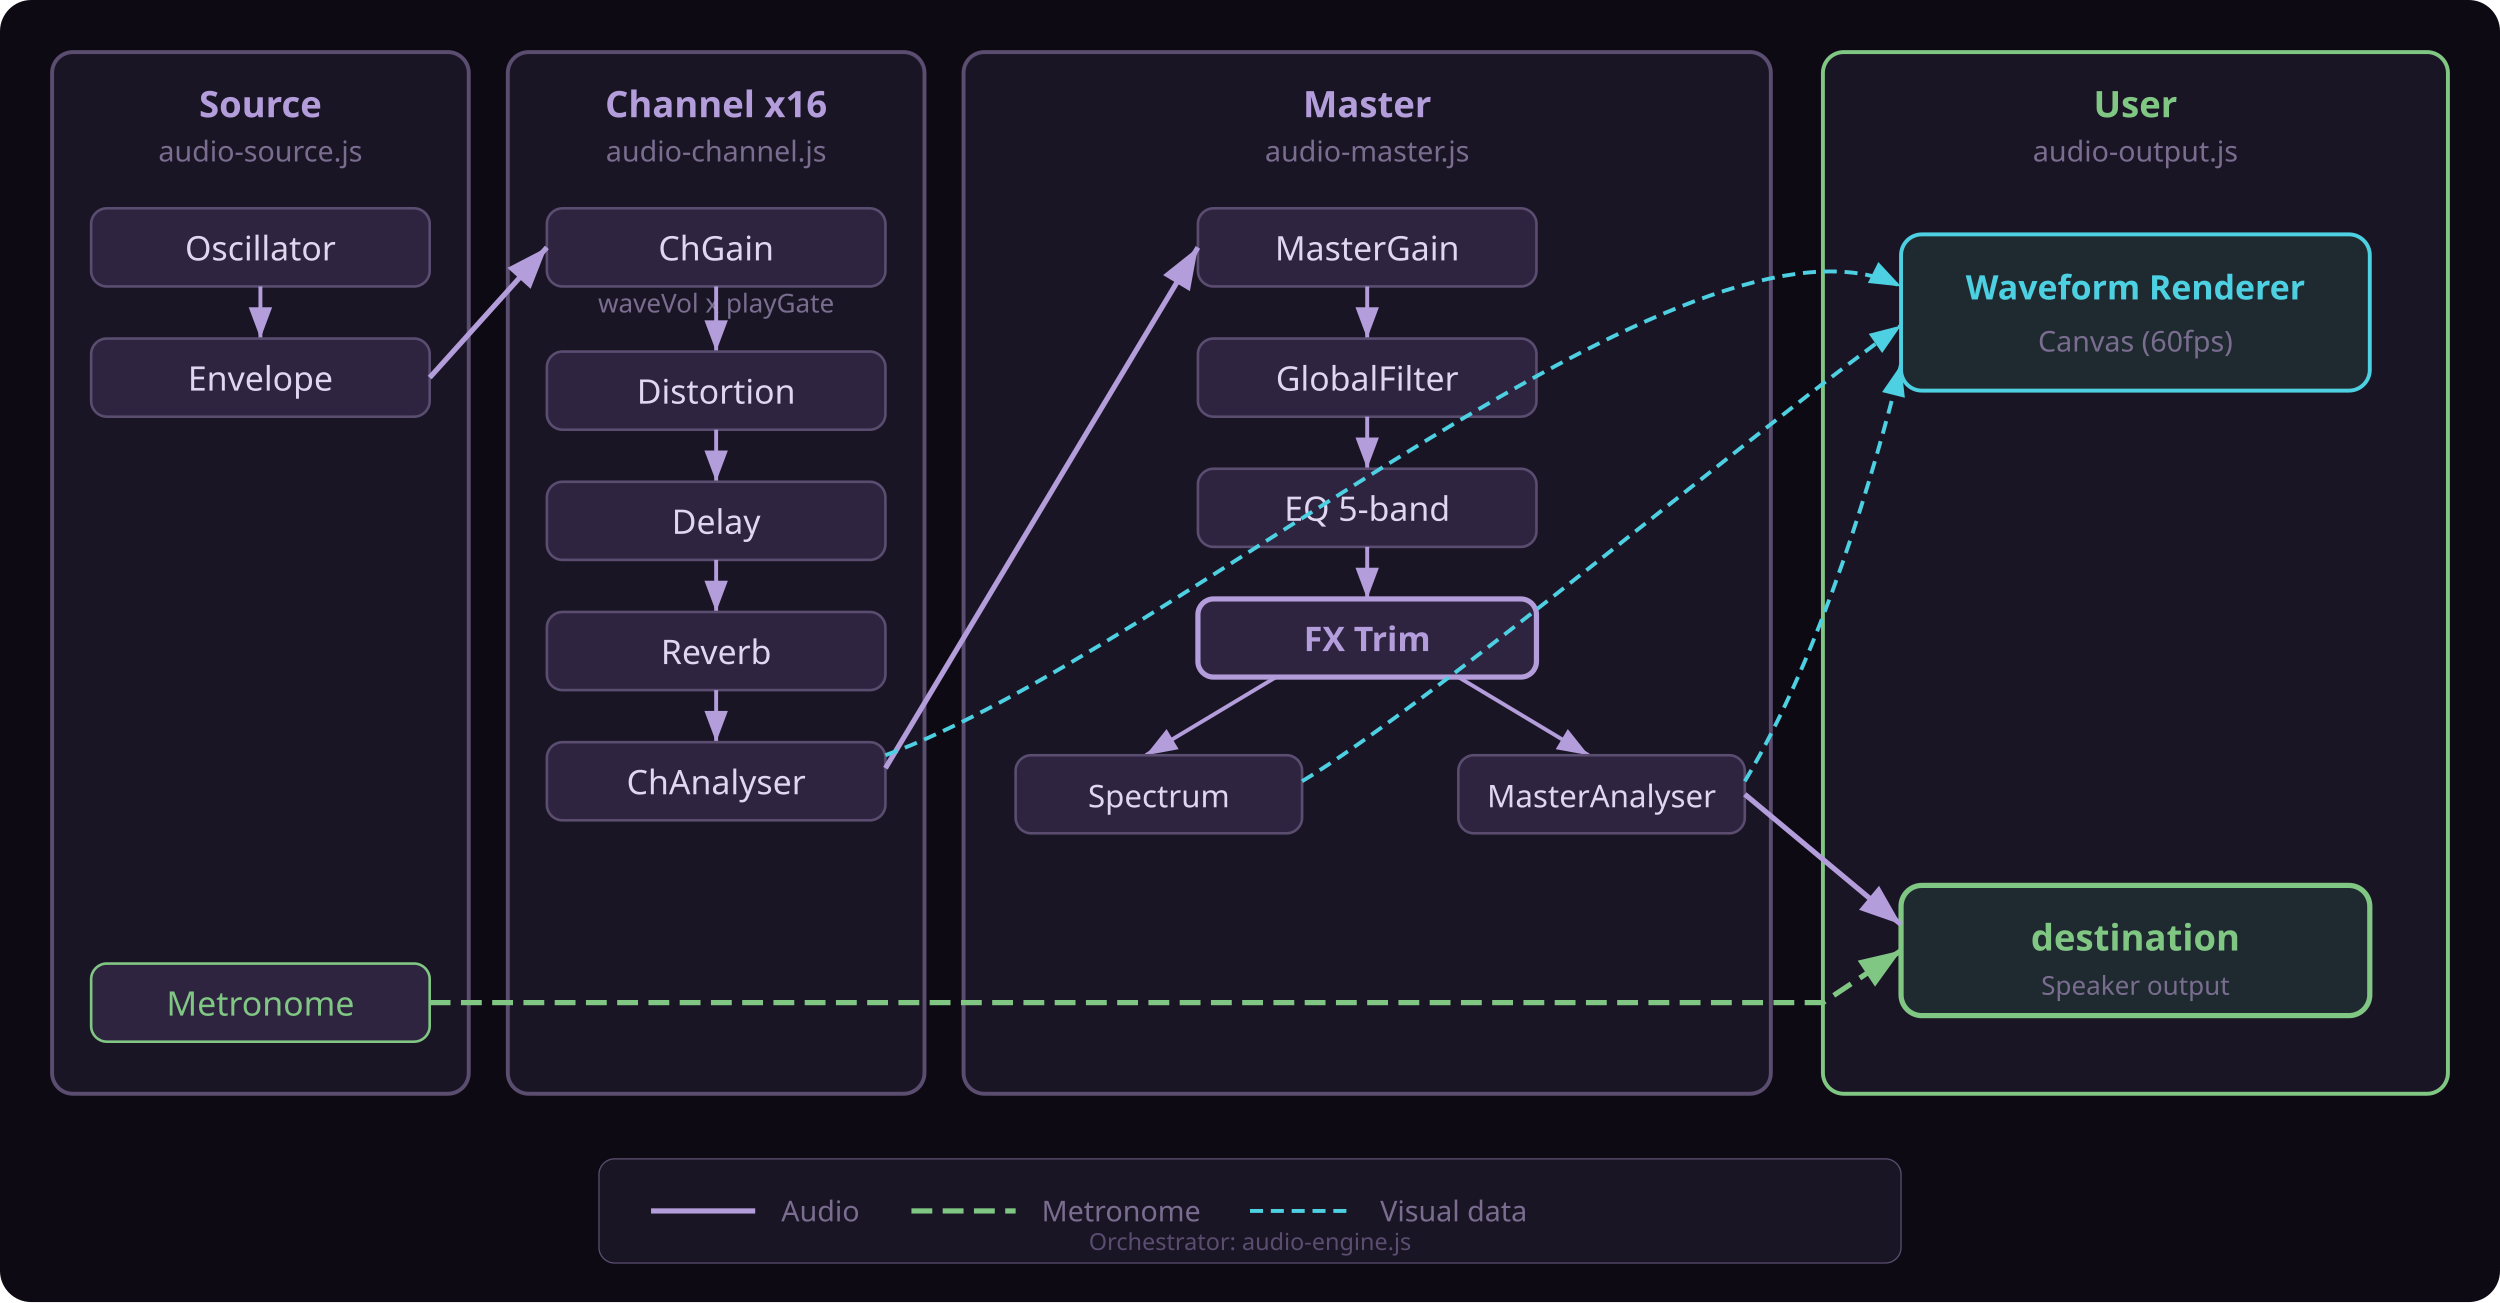
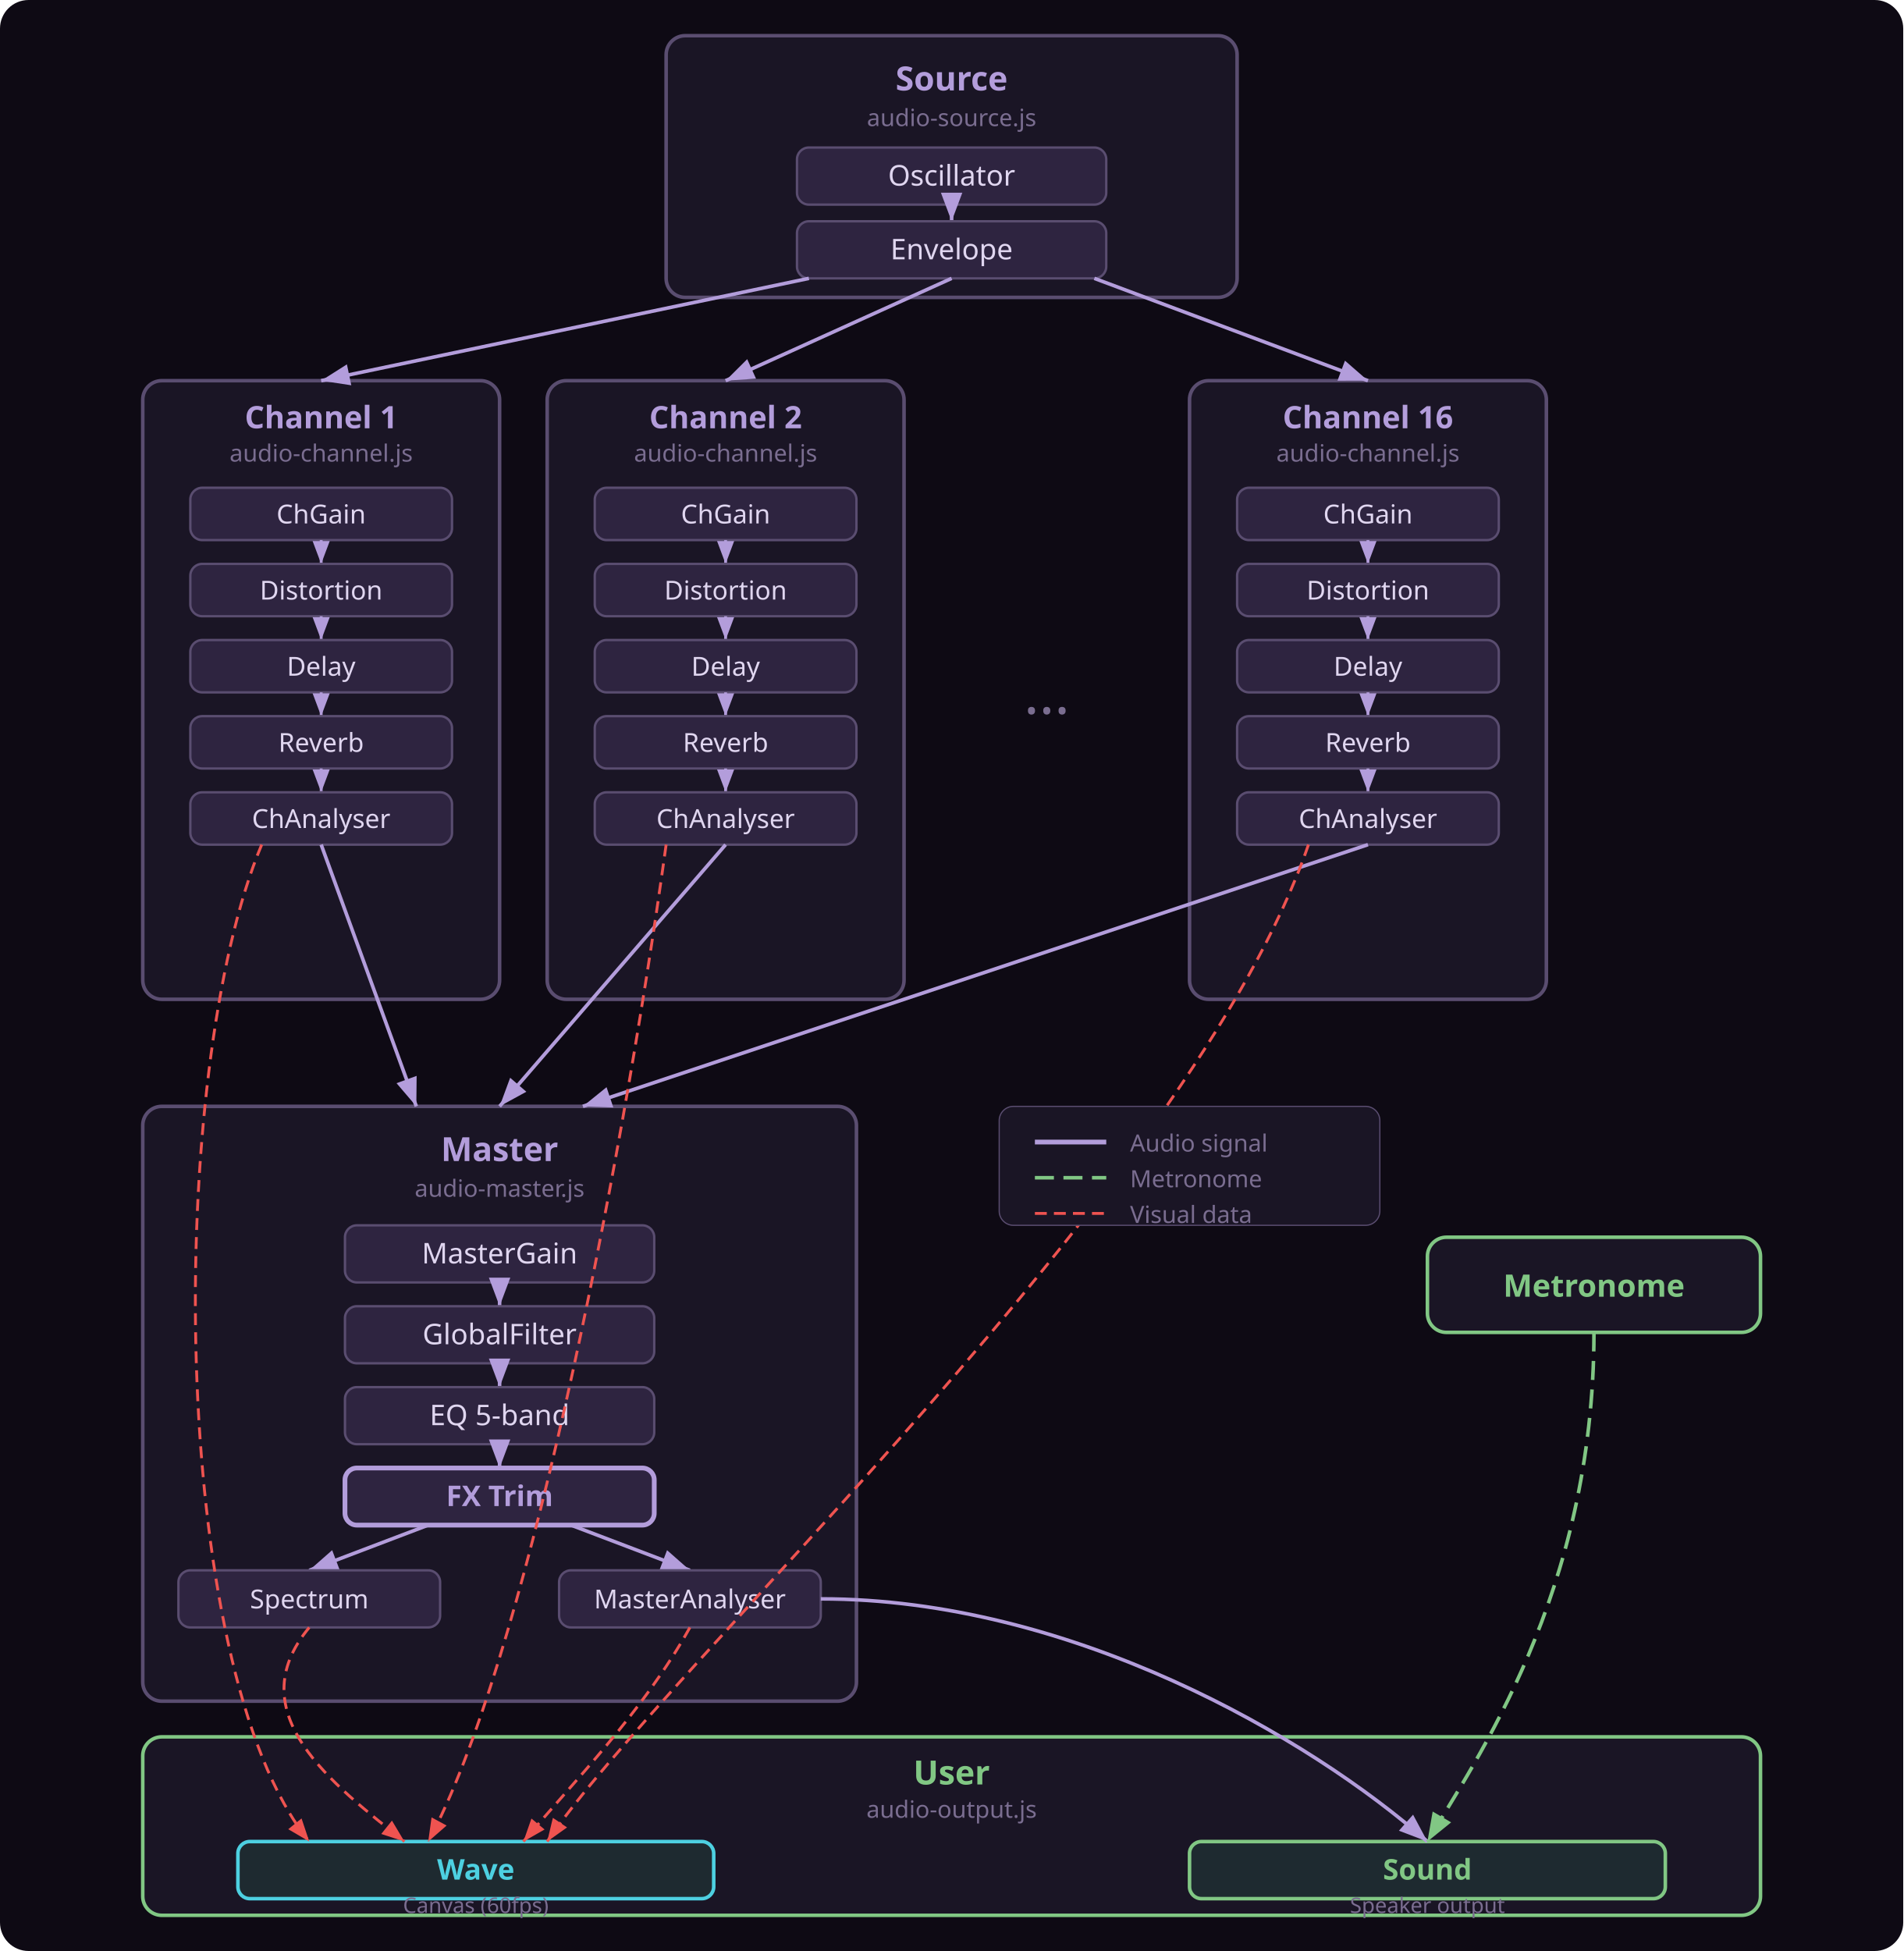
- <svg xmlns="http://www.w3.org/2000/svg" viewBox="0 0 960 500" font-family="'Segoe UI', sans-serif" font-size="13">
+ <svg xmlns="http://www.w3.org/2000/svg" viewBox="0 0 800 820" font-family="'Segoe UI', sans-serif" font-size="12">
  <defs>
    <marker id="arrow" markerWidth="8" markerHeight="6" refX="8" refY="3" orient="auto">
      <path d="M0,0 L8,3 L0,6" fill="#b39ddb" />
    </marker>
    <marker id="arrow-green" markerWidth="8" markerHeight="6" refX="8" refY="3" orient="auto">
      <path d="M0,0 L8,3 L0,6" fill="#81c784" />
    </marker>
-     <marker id="arrow-cyan" markerWidth="8" markerHeight="6" refX="8" refY="3" orient="auto">
-       <path d="M0,0 L8,3 L0,6" fill="#4dd0e1" />
+     <marker id="arrow-red" markerWidth="8" markerHeight="6" refX="8" refY="3" orient="auto">
+       <path d="M0,0 L8,3 L0,6" fill="#ef5350" />
    </marker>
  </defs>
-   <rect width="960" height="500" rx="12" fill="#0e0a14" />
-   <rect x="20" y="20" width="160" height="400" rx="8" fill="#1a1525" stroke="#5a4d70" stroke-width="1.5" />
-   <text x="100" y="45" text-anchor="middle" fill="#b39ddb" font-weight="bold" font-size="14">Source</text>
-   <text x="100" y="62" text-anchor="middle" fill="#7a6d90" font-size="11">audio-source.js</text>
-   <rect x="35" y="80" width="130" height="30" rx="6" fill="#2e2440" stroke="#5a4d70" />
-   <text x="100" y="100" text-anchor="middle" fill="#e0d6f0">Oscillator</text>
-   <line x1="100" y1="110" x2="100" y2="130" stroke="#b39ddb" stroke-width="1.5" marker-end="url(#arrow)" />
-   <rect x="35" y="130" width="130" height="30" rx="6" fill="#2e2440" stroke="#5a4d70" />
-   <text x="100" y="150" text-anchor="middle" fill="#e0d6f0">Envelope</text>
-   <rect x="35" y="370" width="130" height="30" rx="6" fill="#2e2440" stroke="#81c784" />
-   <text x="100" y="390" text-anchor="middle" fill="#81c784">Metronome</text>
-   <rect x="195" y="20" width="160" height="400" rx="8" fill="#1a1525" stroke="#5a4d70" stroke-width="1.5" />
-   <text x="275" y="45" text-anchor="middle" fill="#b39ddb" font-weight="bold" font-size="14">Channel x16</text>
-   <text x="275" y="62" text-anchor="middle" fill="#7a6d90" font-size="11">audio-channel.js</text>
-   <rect x="210" y="80" width="130" height="30" rx="6" fill="#2e2440" stroke="#5a4d70" />
-   <text x="275" y="100" text-anchor="middle" fill="#e0d6f0">ChGain</text>
-   <text x="275" y="120" text-anchor="middle" fill="#7a6d90" font-size="10">waveVol x playGate</text>
-   <line x1="275" y1="110" x2="275" y2="135" stroke="#b39ddb" stroke-width="1.5" marker-end="url(#arrow)" />
-   <rect x="210" y="135" width="130" height="30" rx="6" fill="#2e2440" stroke="#5a4d70" />
-   <text x="275" y="155" text-anchor="middle" fill="#e0d6f0">Distortion</text>
-   <line x1="275" y1="165" x2="275" y2="185" stroke="#b39ddb" stroke-width="1.5" marker-end="url(#arrow)" />
-   <rect x="210" y="185" width="130" height="30" rx="6" fill="#2e2440" stroke="#5a4d70" />
-   <text x="275" y="205" text-anchor="middle" fill="#e0d6f0">Delay</text>
-   <line x1="275" y1="215" x2="275" y2="235" stroke="#b39ddb" stroke-width="1.5" marker-end="url(#arrow)" />
-   <rect x="210" y="235" width="130" height="30" rx="6" fill="#2e2440" stroke="#5a4d70" />
-   <text x="275" y="255" text-anchor="middle" fill="#e0d6f0">Reverb</text>
-   <line x1="275" y1="265" x2="275" y2="285" stroke="#b39ddb" stroke-width="1.5" marker-end="url(#arrow)" />
-   <rect x="210" y="285" width="130" height="30" rx="6" fill="#2e2440" stroke="#5a4d70" />
-   <text x="275" y="305" text-anchor="middle" fill="#e0d6f0">ChAnalyser</text>
-   <rect x="370" y="20" width="310" height="400" rx="8" fill="#1a1525" stroke="#5a4d70" stroke-width="1.5" />
-   <text x="525" y="45" text-anchor="middle" fill="#b39ddb" font-weight="bold" font-size="14">Master</text>
-   <text x="525" y="62" text-anchor="middle" fill="#7a6d90" font-size="11">audio-master.js</text>
-   <rect x="460" y="80" width="130" height="30" rx="6" fill="#2e2440" stroke="#5a4d70" />
-   <text x="525" y="100" text-anchor="middle" fill="#e0d6f0">MasterGain</text>
-   <line x1="525" y1="110" x2="525" y2="130" stroke="#b39ddb" stroke-width="1.5" marker-end="url(#arrow)" />
-   <rect x="460" y="130" width="130" height="30" rx="6" fill="#2e2440" stroke="#5a4d70" />
-   <text x="525" y="150" text-anchor="middle" fill="#e0d6f0">GlobalFilter</text>
-   <line x1="525" y1="160" x2="525" y2="180" stroke="#b39ddb" stroke-width="1.5" marker-end="url(#arrow)" />
-   <rect x="460" y="180" width="130" height="30" rx="6" fill="#2e2440" stroke="#5a4d70" />
-   <text x="525" y="200" text-anchor="middle" fill="#e0d6f0">EQ 5-band</text>
-   <line x1="525" y1="210" x2="525" y2="230" stroke="#b39ddb" stroke-width="1.5" marker-end="url(#arrow)" />
-   <rect x="460" y="230" width="130" height="30" rx="6" fill="#2e2440" stroke="#b39ddb" stroke-width="2" />
-   <text x="525" y="250" text-anchor="middle" fill="#b39ddb" font-weight="bold">FX Trim</text>
-   <line x1="490" y1="260" x2="440" y2="290" stroke="#b39ddb" stroke-width="1.5" marker-end="url(#arrow)" />
-   <line x1="560" y1="260" x2="610" y2="290" stroke="#b39ddb" stroke-width="1.5" marker-end="url(#arrow)" />
-   <rect x="390" y="290" width="110" height="30" rx="6" fill="#2e2440" stroke="#5a4d70" />
-   <text x="445" y="310" text-anchor="middle" fill="#e0d6f0" font-size="12">Spectrum</text>
-   <rect x="560" y="290" width="110" height="30" rx="6" fill="#2e2440" stroke="#5a4d70" />
-   <text x="615" y="310" text-anchor="middle" fill="#e0d6f0" font-size="12">MasterAnalyser</text>
-   <rect x="700" y="20" width="240" height="400" rx="8" fill="#1a1525" stroke="#81c784" stroke-width="1.5" />
-   <text x="820" y="45" text-anchor="middle" fill="#81c784" font-weight="bold" font-size="14">User</text>
-   <text x="820" y="62" text-anchor="middle" fill="#7a6d90" font-size="11">audio-output.js</text>
-   <rect x="730" y="90" width="180" height="60" rx="8" fill="#1e2a30" stroke="#4dd0e1" stroke-width="1.5" />
-   <text x="820" y="115" text-anchor="middle" fill="#4dd0e1" font-weight="bold" font-size="13">Waveform Renderer</text>
-   <text x="820" y="135" text-anchor="middle" fill="#7a6d90" font-size="11">Canvas (60fps)</text>
-   <rect x="730" y="340" width="180" height="50" rx="8" fill="#1e2a30" stroke="#81c784" stroke-width="2" />
-   <text x="820" y="365" text-anchor="middle" fill="#81c784" font-weight="bold" font-size="14">destination</text>
-   <text x="820" y="382" text-anchor="middle" fill="#7a6d90" font-size="10">Speaker output</text>
-   <line x1="165" y1="145" x2="210" y2="95" stroke="#b39ddb" stroke-width="2" marker-end="url(#arrow)" />
-   <line x1="340" y1="295" x2="460" y2="95" stroke="#b39ddb" stroke-width="2" marker-end="url(#arrow)" />
-   <line x1="670" y1="305" x2="730" y2="355" stroke="#b39ddb" stroke-width="2" marker-end="url(#arrow)" />
-   <path d="M165,385 L700,385 L730,365" fill="none" stroke="#81c784" stroke-width="2" stroke-dasharray="8,4" marker-end="url(#arrow-green)" />
-   <path d="M340,290 C450,250 650,70 730,110" fill="none" stroke="#4dd0e1" stroke-width="1.5" stroke-dasharray="5,3" marker-end="url(#arrow-cyan)" />
-   <path d="M500,300 C550,270 680,160 730,125" fill="none" stroke="#4dd0e1" stroke-width="1.5" stroke-dasharray="5,3" marker-end="url(#arrow-cyan)" />
-   <path d="M670,300 C700,250 720,180 730,140" fill="none" stroke="#4dd0e1" stroke-width="1.5" stroke-dasharray="5,3" marker-end="url(#arrow-cyan)" />
-   <rect x="230" y="445" width="500" height="40" rx="6" fill="#1a1525" stroke="#5a4d70" stroke-width="0.5" />
-   <line x1="250" y1="465" x2="290" y2="465" stroke="#b39ddb" stroke-width="2" />
-   <text x="300" y="469" fill="#7a6d90" font-size="11">Audio</text>
-   <line x1="350" y1="465" x2="390" y2="465" stroke="#81c784" stroke-width="2" stroke-dasharray="8,4" />
-   <text x="400" y="469" fill="#7a6d90" font-size="11">Metronome</text>
-   <line x1="480" y1="465" x2="520" y2="465" stroke="#4dd0e1" stroke-width="1.5" stroke-dasharray="5,3" />
-   <text x="530" y="469" fill="#7a6d90" font-size="11">Visual data</text>
-   <text x="480" y="480" text-anchor="middle" fill="#5a4d70" font-size="9">Orchestrator: audio-engine.js</text>
+   <rect width="800" height="820" rx="12" fill="#0e0a14" />
+   <rect x="280" y="15" width="240" height="110" rx="8" fill="#1a1525" stroke="#5a4d70" stroke-width="1.5" />
+   <text x="400" y="38" text-anchor="middle" fill="#b39ddb" font-weight="bold" font-size="14">Source</text>
+   <text x="400" y="53" text-anchor="middle" fill="#7a6d90" font-size="10">audio-source.js</text>
+   <rect x="335" y="62" width="130" height="24" rx="5" fill="#2e2440" stroke="#5a4d70" />
+   <text x="400" y="78" text-anchor="middle" fill="#e0d6f0">Oscillator</text>
+   <line x1="400" y1="86" x2="400" y2="93" stroke="#b39ddb" stroke-width="1.5" marker-end="url(#arrow)" />
+   <rect x="335" y="93" width="130" height="24" rx="5" fill="#2e2440" stroke="#5a4d70" />
+   <text x="400" y="109" text-anchor="middle" fill="#e0d6f0">Envelope</text>
+   <rect x="60" y="160" width="150" height="260" rx="8" fill="#1a1525" stroke="#5a4d70" stroke-width="1.5" />
+   <text x="135" y="180" text-anchor="middle" fill="#b39ddb" font-weight="bold" font-size="13">Channel 1</text>
+   <text x="135" y="194" text-anchor="middle" fill="#7a6d90" font-size="10">audio-channel.js</text>
+   <rect x="80" y="205" width="110" height="22" rx="5" fill="#2e2440" stroke="#5a4d70" />
+   <text x="135" y="220" text-anchor="middle" fill="#e0d6f0" font-size="11">ChGain</text>
+   <line x1="135" y1="227" x2="135" y2="237" stroke="#b39ddb" stroke-width="1.2" marker-end="url(#arrow)" />
+   <rect x="80" y="237" width="110" height="22" rx="5" fill="#2e2440" stroke="#5a4d70" />
+   <text x="135" y="252" text-anchor="middle" fill="#e0d6f0" font-size="11">Distortion</text>
+   <line x1="135" y1="259" x2="135" y2="269" stroke="#b39ddb" stroke-width="1.2" marker-end="url(#arrow)" />
+   <rect x="80" y="269" width="110" height="22" rx="5" fill="#2e2440" stroke="#5a4d70" />
+   <text x="135" y="284" text-anchor="middle" fill="#e0d6f0" font-size="11">Delay</text>
+   <line x1="135" y1="291" x2="135" y2="301" stroke="#b39ddb" stroke-width="1.2" marker-end="url(#arrow)" />
+   <rect x="80" y="301" width="110" height="22" rx="5" fill="#2e2440" stroke="#5a4d70" />
+   <text x="135" y="316" text-anchor="middle" fill="#e0d6f0" font-size="11">Reverb</text>
+   <line x1="135" y1="323" x2="135" y2="333" stroke="#b39ddb" stroke-width="1.2" marker-end="url(#arrow)" />
+   <rect x="80" y="333" width="110" height="22" rx="5" fill="#2e2440" stroke="#5a4d70" />
+   <text x="135" y="348" text-anchor="middle" fill="#e0d6f0" font-size="11">ChAnalyser</text>
+   <rect x="230" y="160" width="150" height="260" rx="8" fill="#1a1525" stroke="#5a4d70" stroke-width="1.5" />
+   <text x="305" y="180" text-anchor="middle" fill="#b39ddb" font-weight="bold" font-size="13">Channel 2</text>
+   <text x="305" y="194" text-anchor="middle" fill="#7a6d90" font-size="10">audio-channel.js</text>
+   <rect x="250" y="205" width="110" height="22" rx="5" fill="#2e2440" stroke="#5a4d70" />
+   <text x="305" y="220" text-anchor="middle" fill="#e0d6f0" font-size="11">ChGain</text>
+   <line x1="305" y1="227" x2="305" y2="237" stroke="#b39ddb" stroke-width="1.2" marker-end="url(#arrow)" />
+   <rect x="250" y="237" width="110" height="22" rx="5" fill="#2e2440" stroke="#5a4d70" />
+   <text x="305" y="252" text-anchor="middle" fill="#e0d6f0" font-size="11">Distortion</text>
+   <line x1="305" y1="259" x2="305" y2="269" stroke="#b39ddb" stroke-width="1.2" marker-end="url(#arrow)" />
+   <rect x="250" y="269" width="110" height="22" rx="5" fill="#2e2440" stroke="#5a4d70" />
+   <text x="305" y="284" text-anchor="middle" fill="#e0d6f0" font-size="11">Delay</text>
+   <line x1="305" y1="291" x2="305" y2="301" stroke="#b39ddb" stroke-width="1.2" marker-end="url(#arrow)" />
+   <rect x="250" y="301" width="110" height="22" rx="5" fill="#2e2440" stroke="#5a4d70" />
+   <text x="305" y="316" text-anchor="middle" fill="#e0d6f0" font-size="11">Reverb</text>
+   <line x1="305" y1="323" x2="305" y2="333" stroke="#b39ddb" stroke-width="1.2" marker-end="url(#arrow)" />
+   <rect x="250" y="333" width="110" height="22" rx="5" fill="#2e2440" stroke="#5a4d70" />
+   <text x="305" y="348" text-anchor="middle" fill="#e0d6f0" font-size="11">ChAnalyser</text>
+   <text x="440" y="300" text-anchor="middle" fill="#7a6d90" font-size="24">...</text>
+   <rect x="500" y="160" width="150" height="260" rx="8" fill="#1a1525" stroke="#5a4d70" stroke-width="1.5" />
+   <text x="575" y="180" text-anchor="middle" fill="#b39ddb" font-weight="bold" font-size="13">Channel 16</text>
+   <text x="575" y="194" text-anchor="middle" fill="#7a6d90" font-size="10">audio-channel.js</text>
+   <rect x="520" y="205" width="110" height="22" rx="5" fill="#2e2440" stroke="#5a4d70" />
+   <text x="575" y="220" text-anchor="middle" fill="#e0d6f0" font-size="11">ChGain</text>
+   <line x1="575" y1="227" x2="575" y2="237" stroke="#b39ddb" stroke-width="1.2" marker-end="url(#arrow)" />
+   <rect x="520" y="237" width="110" height="22" rx="5" fill="#2e2440" stroke="#5a4d70" />
+   <text x="575" y="252" text-anchor="middle" fill="#e0d6f0" font-size="11">Distortion</text>
+   <line x1="575" y1="259" x2="575" y2="269" stroke="#b39ddb" stroke-width="1.2" marker-end="url(#arrow)" />
+   <rect x="520" y="269" width="110" height="22" rx="5" fill="#2e2440" stroke="#5a4d70" />
+   <text x="575" y="284" text-anchor="middle" fill="#e0d6f0" font-size="11">Delay</text>
+   <line x1="575" y1="291" x2="575" y2="301" stroke="#b39ddb" stroke-width="1.2" marker-end="url(#arrow)" />
+   <rect x="520" y="301" width="110" height="22" rx="5" fill="#2e2440" stroke="#5a4d70" />
+   <text x="575" y="316" text-anchor="middle" fill="#e0d6f0" font-size="11">Reverb</text>
+   <line x1="575" y1="323" x2="575" y2="333" stroke="#b39ddb" stroke-width="1.2" marker-end="url(#arrow)" />
+   <rect x="520" y="333" width="110" height="22" rx="5" fill="#2e2440" stroke="#5a4d70" />
+   <text x="575" y="348" text-anchor="middle" fill="#e0d6f0" font-size="11">ChAnalyser</text>
+   <rect x="60" y="465" width="300" height="250" rx="8" fill="#1a1525" stroke="#5a4d70" stroke-width="1.5" />
+   <text x="210" y="488" text-anchor="middle" fill="#b39ddb" font-weight="bold" font-size="14">Master</text>
+   <text x="210" y="503" text-anchor="middle" fill="#7a6d90" font-size="10">audio-master.js</text>
+   <rect x="145" y="515" width="130" height="24" rx="5" fill="#2e2440" stroke="#5a4d70" />
+   <text x="210" y="531" text-anchor="middle" fill="#e0d6f0">MasterGain</text>
+   <line x1="210" y1="539" x2="210" y2="549" stroke="#b39ddb" stroke-width="1.5" marker-end="url(#arrow)" />
+   <rect x="145" y="549" width="130" height="24" rx="5" fill="#2e2440" stroke="#5a4d70" />
+   <text x="210" y="565" text-anchor="middle" fill="#e0d6f0">GlobalFilter</text>
+   <line x1="210" y1="573" x2="210" y2="583" stroke="#b39ddb" stroke-width="1.5" marker-end="url(#arrow)" />
+   <rect x="145" y="583" width="130" height="24" rx="5" fill="#2e2440" stroke="#5a4d70" />
+   <text x="210" y="599" text-anchor="middle" fill="#e0d6f0">EQ 5-band</text>
+   <line x1="210" y1="607" x2="210" y2="617" stroke="#b39ddb" stroke-width="1.5" marker-end="url(#arrow)" />
+   <rect x="145" y="617" width="130" height="24" rx="5" fill="#2e2440" stroke="#b39ddb" stroke-width="2" />
+   <text x="210" y="633" text-anchor="middle" fill="#b39ddb" font-weight="bold">FX Trim</text>
+   <line x1="180" y1="641" x2="130" y2="660" stroke="#b39ddb" stroke-width="1.5" marker-end="url(#arrow)" />
+   <line x1="240" y1="641" x2="290" y2="660" stroke="#b39ddb" stroke-width="1.5" marker-end="url(#arrow)" />
+   <rect x="75" y="660" width="110" height="24" rx="5" fill="#2e2440" stroke="#5a4d70" />
+   <text x="130" y="676" text-anchor="middle" fill="#e0d6f0" font-size="11">Spectrum</text>
+   <rect x="235" y="660" width="110" height="24" rx="5" fill="#2e2440" stroke="#5a4d70" />
+   <text x="290" y="676" text-anchor="middle" fill="#e0d6f0" font-size="11">MasterAnalyser</text>
+   <rect x="600" y="520" width="140" height="40" rx="8" fill="#1a1525" stroke="#81c784" stroke-width="1.5" />
+   <text x="670" y="545" text-anchor="middle" fill="#81c784" font-weight="bold" font-size="13">Metronome</text>
+   <rect x="60" y="730" width="680" height="75" rx="8" fill="#1a1525" stroke="#81c784" stroke-width="1.5" />
+   <text x="400" y="750" text-anchor="middle" fill="#81c784" font-weight="bold" font-size="14">User</text>
+   <text x="400" y="764" text-anchor="middle" fill="#7a6d90" font-size="10">audio-output.js</text>
+   <rect x="100" y="774" width="200" height="24" rx="5" fill="#1e2a30" stroke="#4dd0e1" stroke-width="1.5" />
+   <text x="200" y="790" text-anchor="middle" fill="#4dd0e1" font-weight="bold" font-size="12">Wave</text>
+   <text x="200" y="804" text-anchor="middle" fill="#7a6d90" font-size="9">Canvas (60fps)</text>
+   <rect x="500" y="774" width="200" height="24" rx="5" fill="#1e2a30" stroke="#81c784" stroke-width="1.5" />
+   <text x="600" y="790" text-anchor="middle" fill="#81c784" font-weight="bold" font-size="12">Sound</text>
+   <text x="600" y="804" text-anchor="middle" fill="#7a6d90" font-size="9">Speaker output</text>
+   <line x1="340" y1="117" x2="135" y2="160" stroke="#b39ddb" stroke-width="1.5" marker-end="url(#arrow)" />
+   <line x1="400" y1="117" x2="305" y2="160" stroke="#b39ddb" stroke-width="1.5" marker-end="url(#arrow)" />
+   <line x1="460" y1="117" x2="575" y2="160" stroke="#b39ddb" stroke-width="1.5" marker-end="url(#arrow)" />
+   <line x1="135" y1="355" x2="175" y2="465" stroke="#b39ddb" stroke-width="1.5" marker-end="url(#arrow)" />
+   <line x1="305" y1="355" x2="210" y2="465" stroke="#b39ddb" stroke-width="1.5" marker-end="url(#arrow)" />
+   <line x1="575" y1="355" x2="245" y2="465" stroke="#b39ddb" stroke-width="1.5" marker-end="url(#arrow)" />
+   <path d="M345,672 C450,672 550,730 600,774" fill="none" stroke="#b39ddb" stroke-width="1.5" marker-end="url(#arrow)" />
+   <path d="M670,560 C670,670 620,740 600,774" fill="none" stroke="#81c784" stroke-width="1.5" stroke-dasharray="8,4" marker-end="url(#arrow-green)" />
+   <path d="M110,355 C70,450 70,700 130,774" fill="none" stroke="#ef5350" stroke-width="1.2" stroke-dasharray="5,3" marker-end="url(#arrow-red)" />
+   <path d="M280,355 C260,500 220,700 180,774" fill="none" stroke="#ef5350" stroke-width="1.2" stroke-dasharray="5,3" marker-end="url(#arrow-red)" />
+   <path d="M550,355 C500,500 280,700 230,774" fill="none" stroke="#ef5350" stroke-width="1.2" stroke-dasharray="5,3" marker-end="url(#arrow-red)" />
+   <path d="M130,684 C100,720 140,750 170,774" fill="none" stroke="#ef5350" stroke-width="1.2" stroke-dasharray="5,3" marker-end="url(#arrow-red)" />
+   <path d="M290,684 C270,720 240,750 220,774" fill="none" stroke="#ef5350" stroke-width="1.2" stroke-dasharray="5,3" marker-end="url(#arrow-red)" />
+   <rect x="420" y="465" width="160" height="50" rx="6" fill="#1a1525" stroke="#5a4d70" stroke-width="0.5" />
+   <line x1="435" y1="480" x2="465" y2="480" stroke="#b39ddb" stroke-width="2" />
+   <text x="475" y="484" fill="#7a6d90" font-size="10">Audio signal</text>
+   <line x1="435" y1="495" x2="465" y2="495" stroke="#81c784" stroke-width="1.5" stroke-dasharray="8,4" />
+   <text x="475" y="499" fill="#7a6d90" font-size="10">Metronome</text>
+   <line x1="435" y1="510" x2="465" y2="510" stroke="#ef5350" stroke-width="1.2" stroke-dasharray="5,3" />
+   <text x="475" y="514" fill="#7a6d90" font-size="10">Visual data</text>
</svg>
